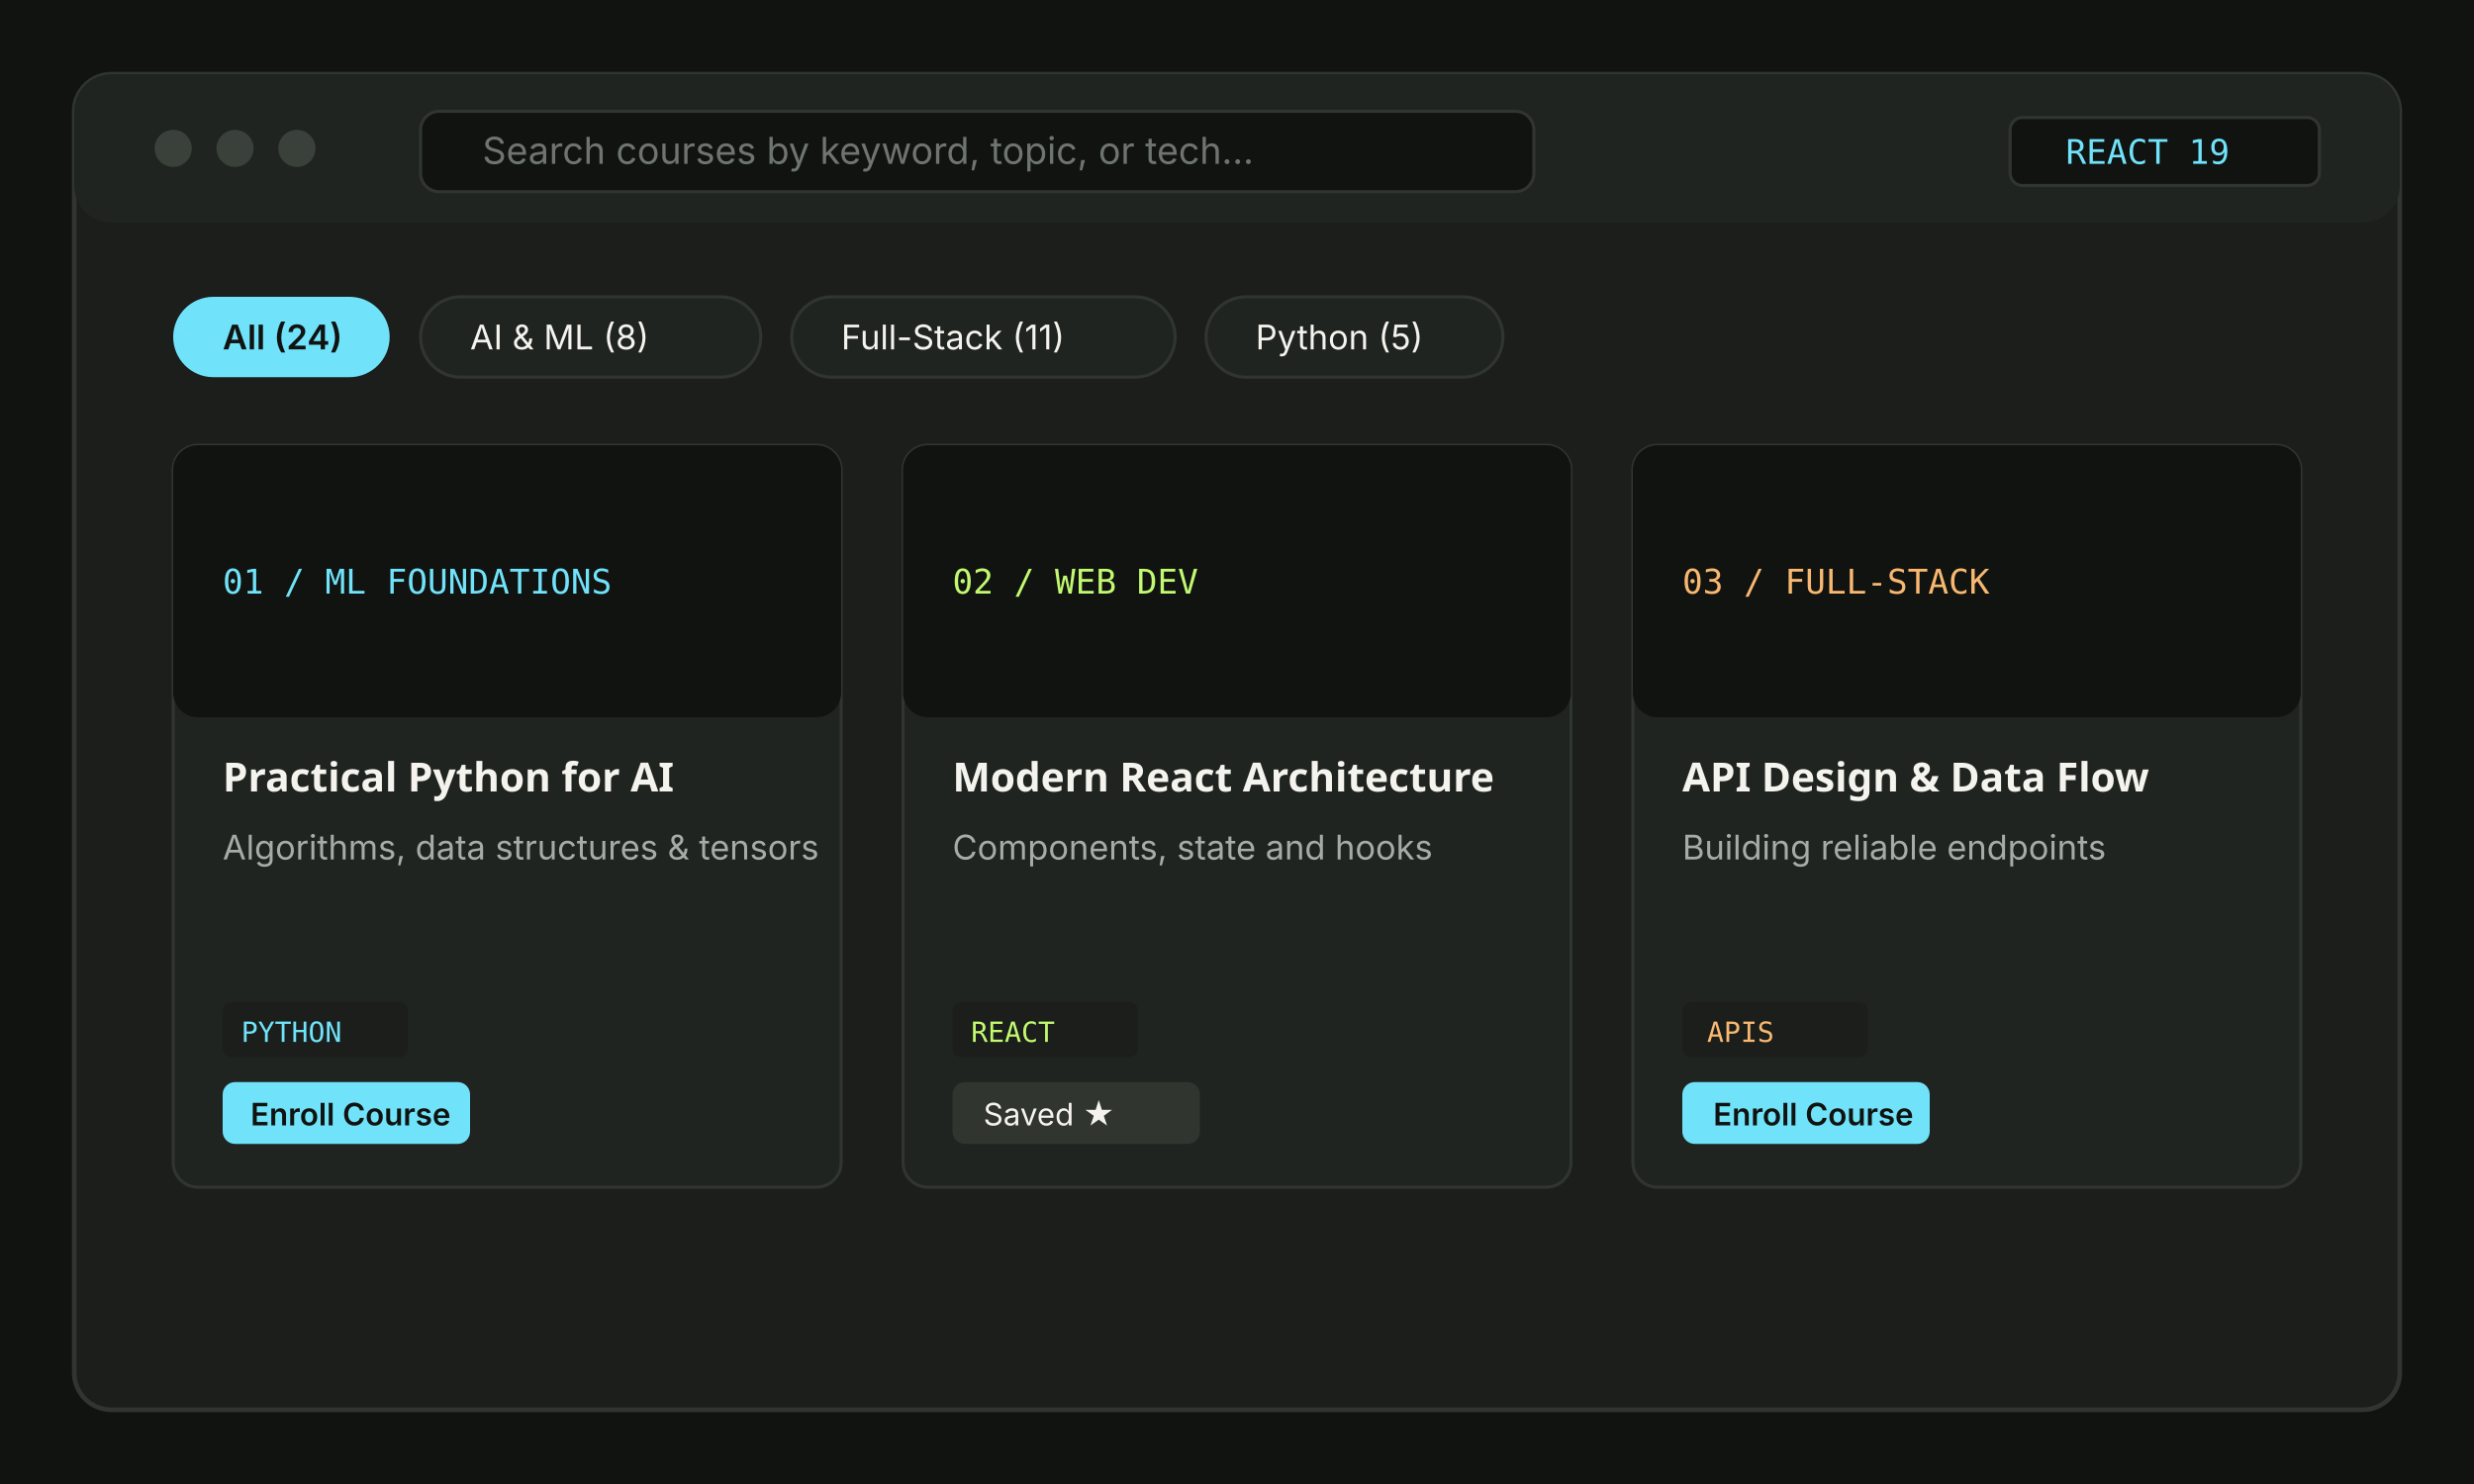
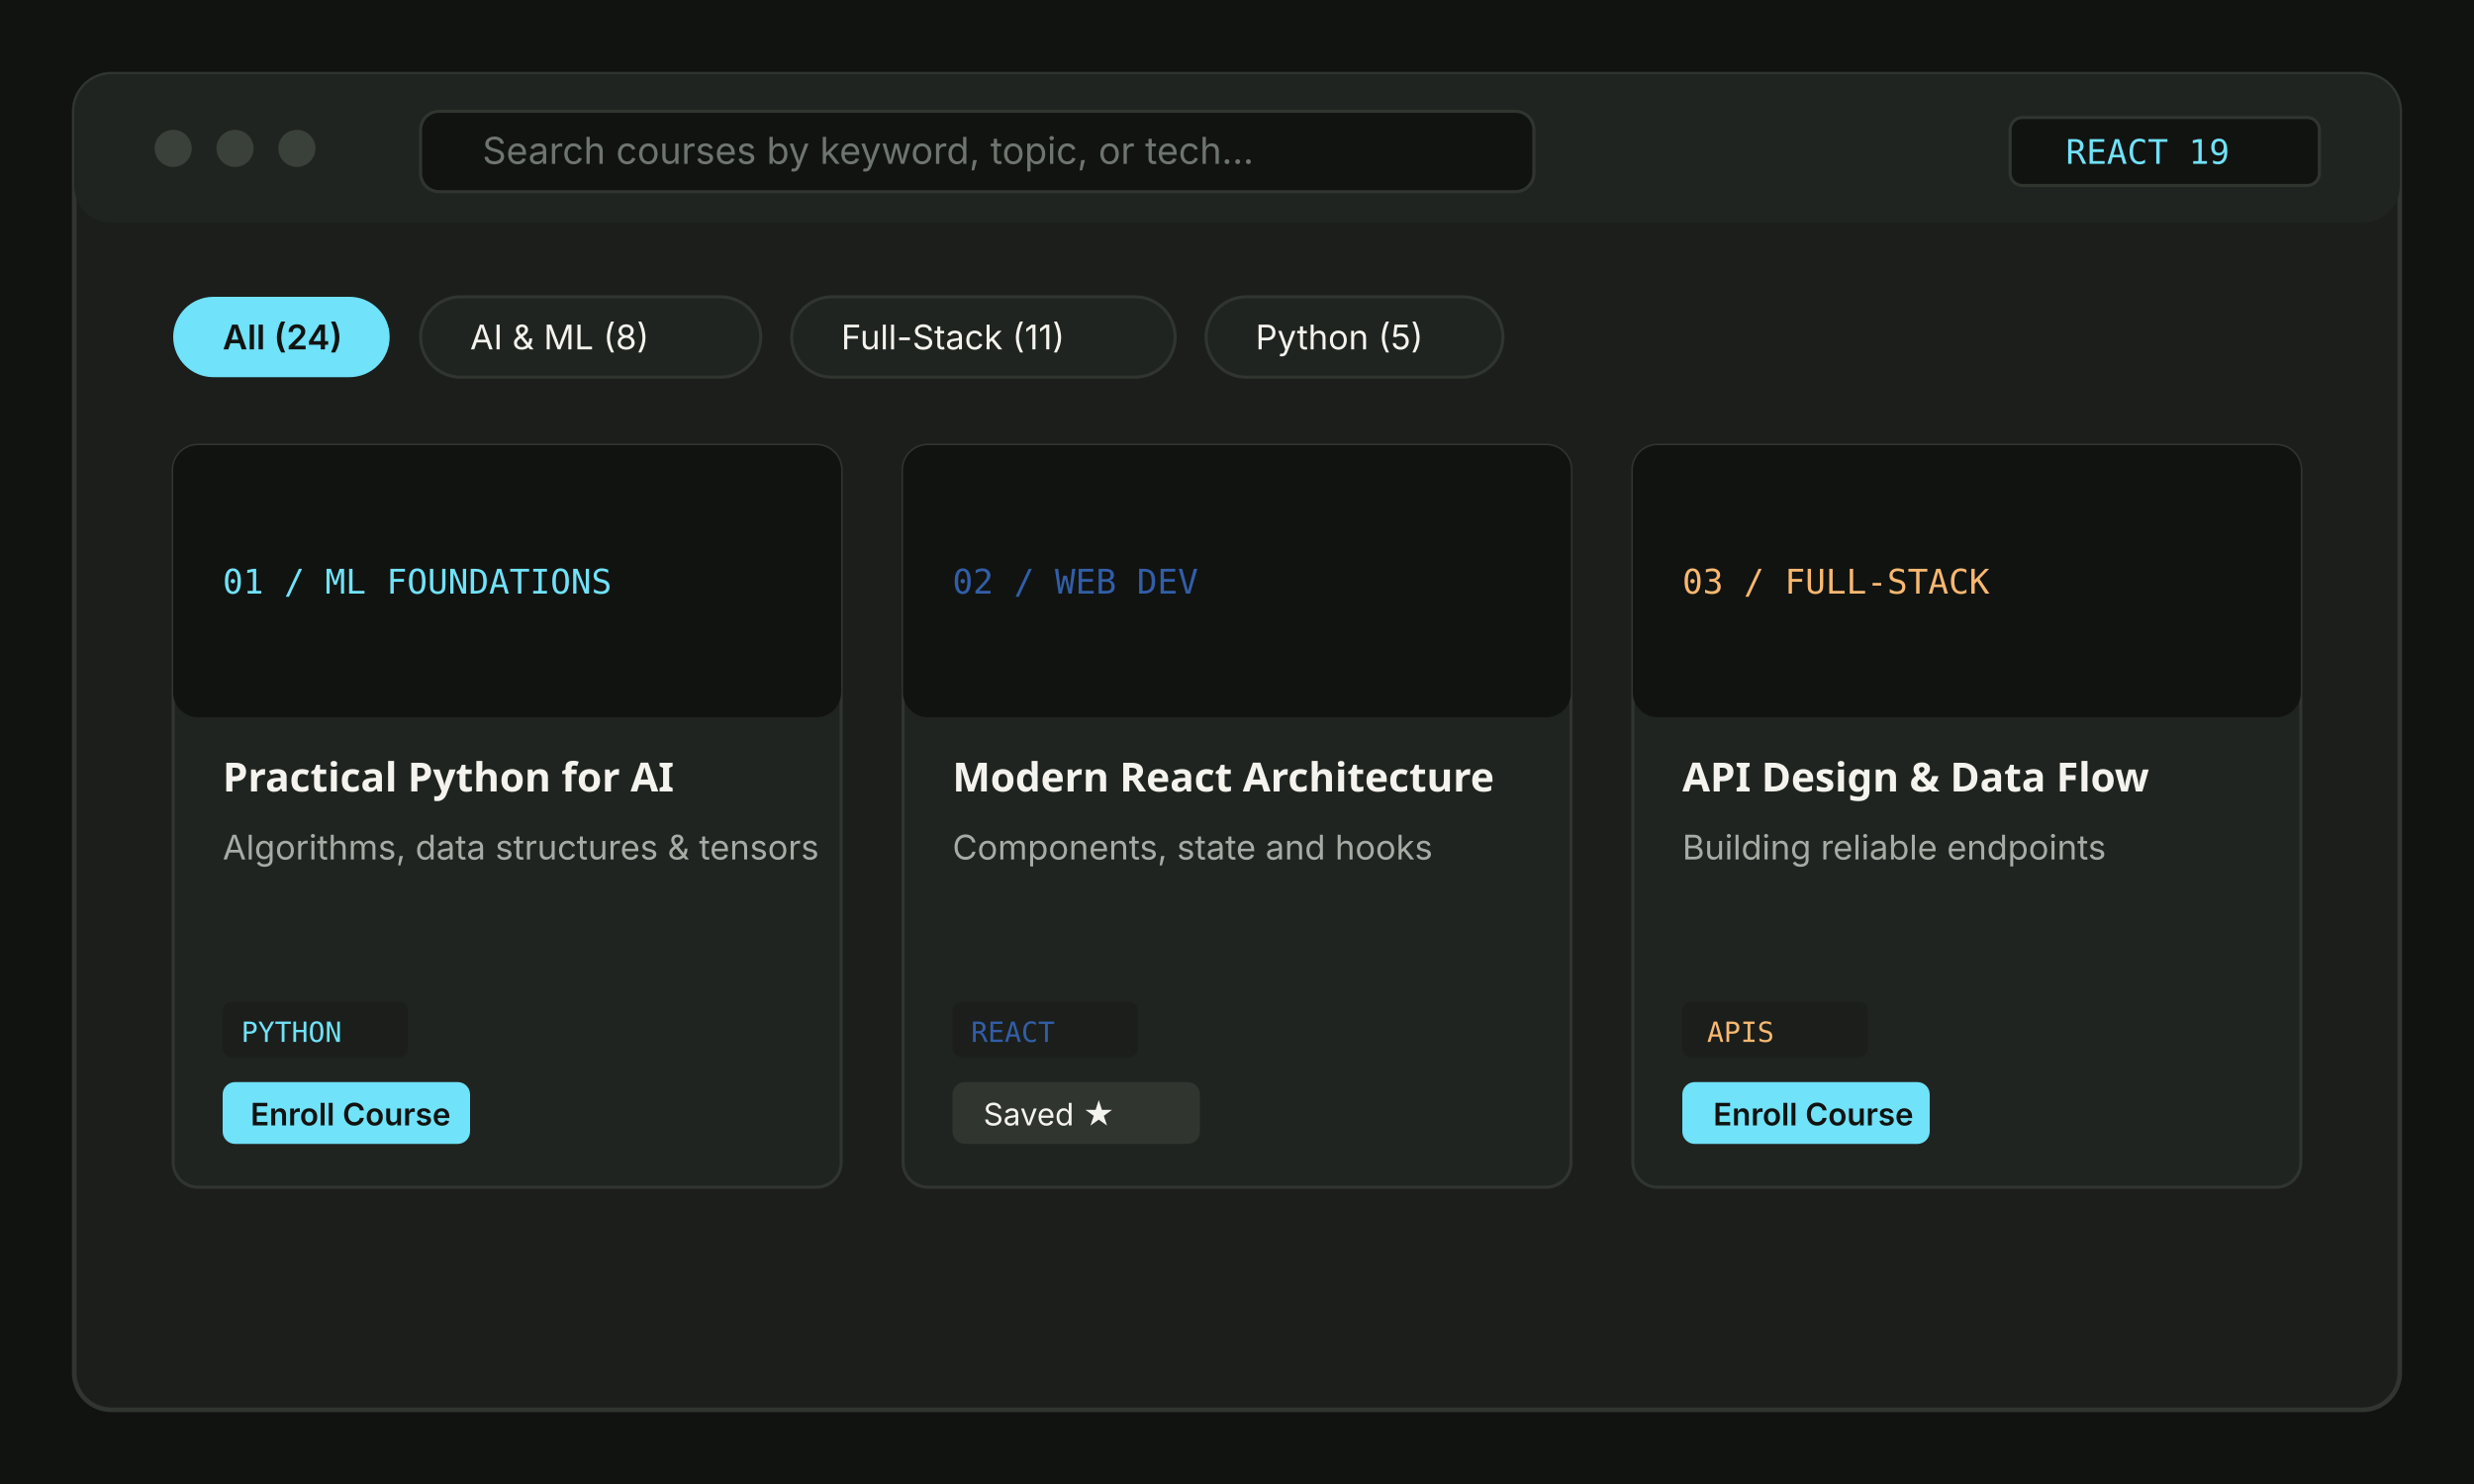
<svg xmlns="http://www.w3.org/2000/svg" width="800" height="480" viewBox="0 0 800 480" fill="none">
  <rect width="800" height="480" fill="#111311" />
  <rect x="24" y="24" width="752" height="432" rx="12" fill="#1B1E1B" stroke="#303530" stroke-width="1.5" />
  <rect x="24" y="24" width="752" height="48" rx="12" fill="#202420" />
  <circle cx="56" cy="48" r="6" fill="#3A403A" />
  <circle cx="76" cy="48" r="6" fill="#3A403A" />
  <circle cx="96" cy="48" r="6" fill="#3A403A" />
  <rect x="136" y="36" width="360" height="26" rx="6" fill="#111311" stroke="#303530" />
  <text x="156" y="53" fill="#6E756E" font-family="'Inter', sans-serif" font-size="12">Search courses by keyword, topic, or tech...</text>
  <rect x="650" y="38" width="100" height="22" rx="4" fill="#111311" stroke="#303530" />
  <text x="668" y="53" fill="#70E2F9" font-family="'JetBrains Mono', monospace" font-size="11">REACT 19</text>
  <g transform="translate(56, 96)">
    <rect x="0" y="0" width="70" height="26" rx="13" fill="#70E2F9" />
    <text x="16" y="17" fill="#111311" font-family="'Inter', sans-serif" font-size="11" font-weight="600">All (24)</text>
    <rect x="80" y="0" width="110" height="26" rx="13" fill="#202420" stroke="#303530" />
    <text x="96" y="17" fill="#F4F3ED" font-family="'Inter', sans-serif" font-size="11">AI &amp; ML (8)</text>
    <rect x="200" y="0" width="124" height="26" rx="13" fill="#202420" stroke="#303530" />
    <text x="216" y="17" fill="#F4F3ED" font-family="'Inter', sans-serif" font-size="11">Full-Stack (11)</text>
    <rect x="334" y="0" width="96" height="26" rx="13" fill="#202420" stroke="#303530" />
    <text x="350" y="17" fill="#F4F3ED" font-family="'Inter', sans-serif" font-size="11">Python (5)</text>
  </g>
  <g transform="translate(56, 144)">
    <rect x="0" y="0" width="216" height="240" rx="8" fill="#202420" stroke="#303530" />
    <rect x="0" y="0" width="216" height="88" rx="8" fill="#111311" />
    <text x="16" y="48" fill="#70E2F9" font-family="'JetBrains Mono', monospace" font-size="11">01 / ML FOUNDATIONS</text>
    <text x="16" y="112" fill="#F4F3ED" font-family="'Manrope', sans-serif" font-size="13" font-weight="600">Practical Python for AI</text>
    <text x="16" y="134" fill="#A5ACA5" font-family="'Inter', sans-serif" font-size="11">Algorithms, data structures &amp; tensors</text>
    <rect x="16" y="180" width="60" height="18" rx="3" fill="#1B1E1B" />
    <text x="22" y="193" fill="#70E2F9" font-family="'JetBrains Mono', monospace" font-size="9">PYTHON</text>
    <rect x="16" y="206" width="80" height="20" rx="4" fill="#70E2F9" />
    <text x="25" y="220" fill="#111311" font-family="'Inter', sans-serif" font-size="10" font-weight="600">Enroll Course</text>
    <rect x="236" y="0" width="216" height="240" rx="8" fill="#202420" stroke="#303530" />
    <rect x="236" y="0" width="216" height="88" rx="8" fill="#111311" />
-     <text x="252" y="48" fill="#C2F970" font-family="'JetBrains Mono', monospace" font-size="11">02 / WEB DEV</text>
+     <text x="252" y="48" fill="#325ea8" font-family="'JetBrains Mono', monospace" font-size="11">02 / WEB DEV</text>
    <text x="252" y="112" fill="#F4F3ED" font-family="'Manrope', sans-serif" font-size="13" font-weight="600">Modern React Architecture</text>
    <text x="252" y="134" fill="#A5ACA5" font-family="'Inter', sans-serif" font-size="11">Components, state and hooks</text>
    <rect x="252" y="180" width="60" height="18" rx="3" fill="#1B1E1B" />
-     <text x="258" y="193" fill="#C2F970" font-family="'JetBrains Mono', monospace" font-size="9">REACT</text>
+     <text x="258" y="193" fill="#325ea8" font-family="'JetBrains Mono', monospace" font-size="9">REACT</text>
    <rect x="252" y="206" width="80" height="20" rx="4" fill="#303530" />
    <text x="262" y="220" fill="#F4F3ED" font-family="'Inter', sans-serif" font-size="10">Saved ★</text>
    <rect x="472" y="0" width="216" height="240" rx="8" fill="#202420" stroke="#303530" />
    <rect x="472" y="0" width="216" height="88" rx="8" fill="#111311" />
    <text x="488" y="48" fill="#F9B870" font-family="'JetBrains Mono', monospace" font-size="11">03 / FULL-STACK</text>
    <text x="488" y="112" fill="#F4F3ED" font-family="'Manrope', sans-serif" font-size="13" font-weight="600">API Design &amp; Data Flow</text>
    <text x="488" y="134" fill="#A5ACA5" font-family="'Inter', sans-serif" font-size="11">Building reliable endpoints</text>
    <rect x="488" y="180" width="60" height="18" rx="3" fill="#1B1E1B" />
    <text x="496" y="193" fill="#F9B870" font-family="'JetBrains Mono', monospace" font-size="9">APIS</text>
    <rect x="488" y="206" width="80" height="20" rx="4" fill="#70E2F9" />
    <text x="498" y="220" fill="#111311" font-family="'Inter', sans-serif" font-size="10" font-weight="600">Enroll Course</text>
  </g>
</svg>
